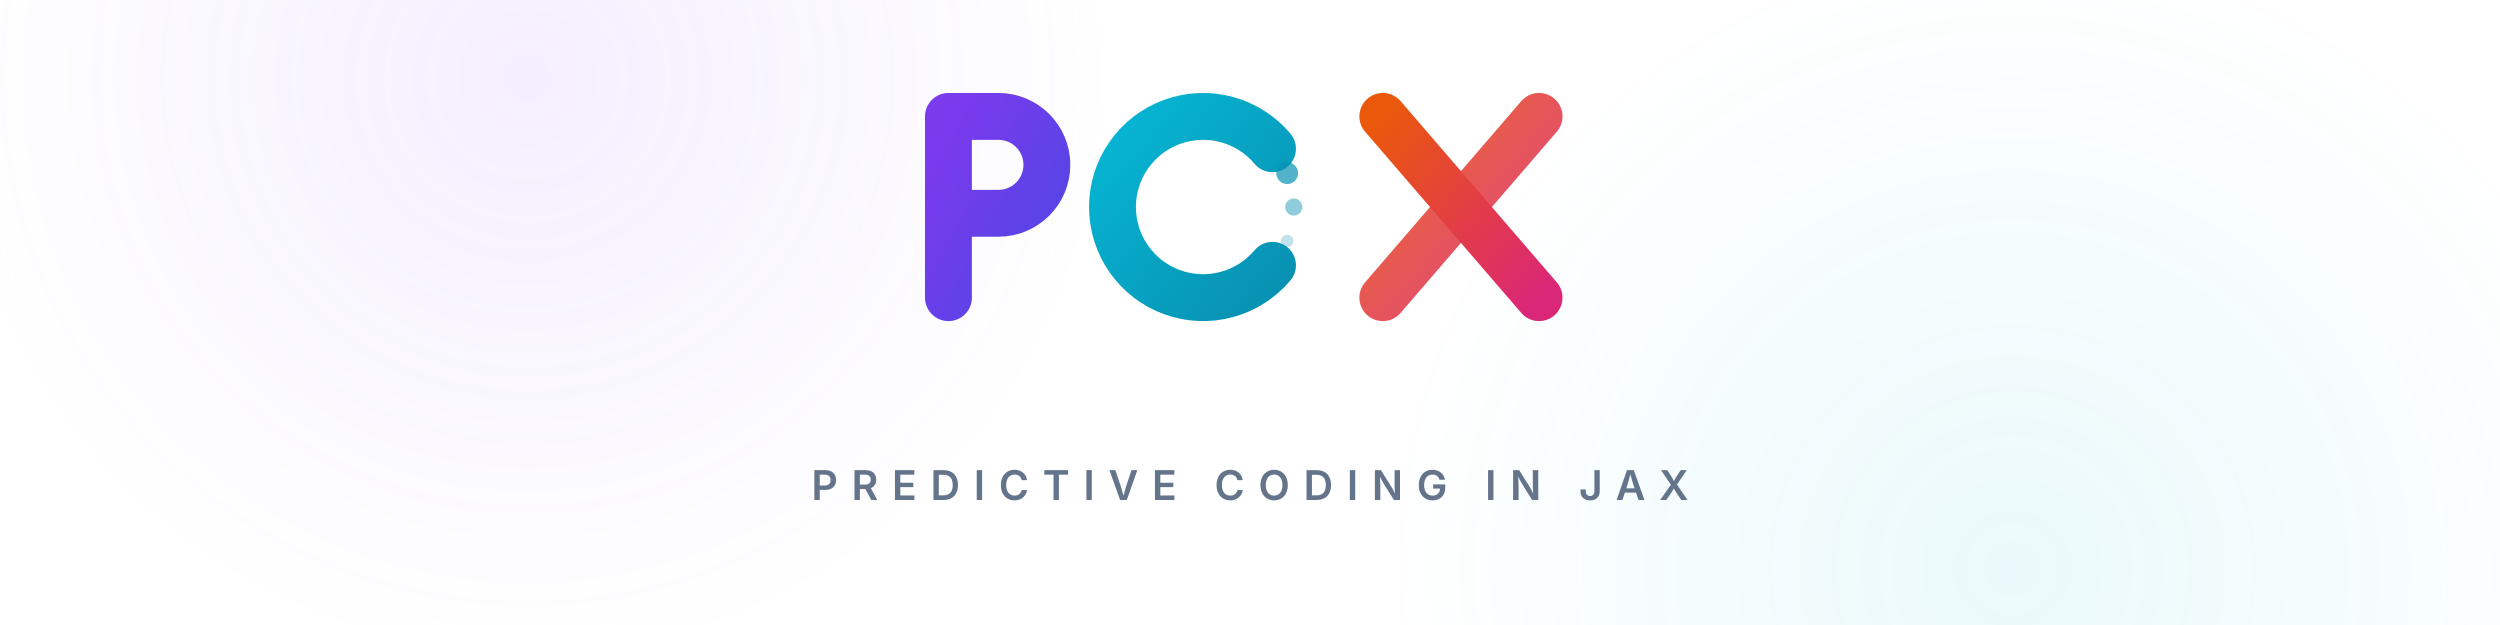
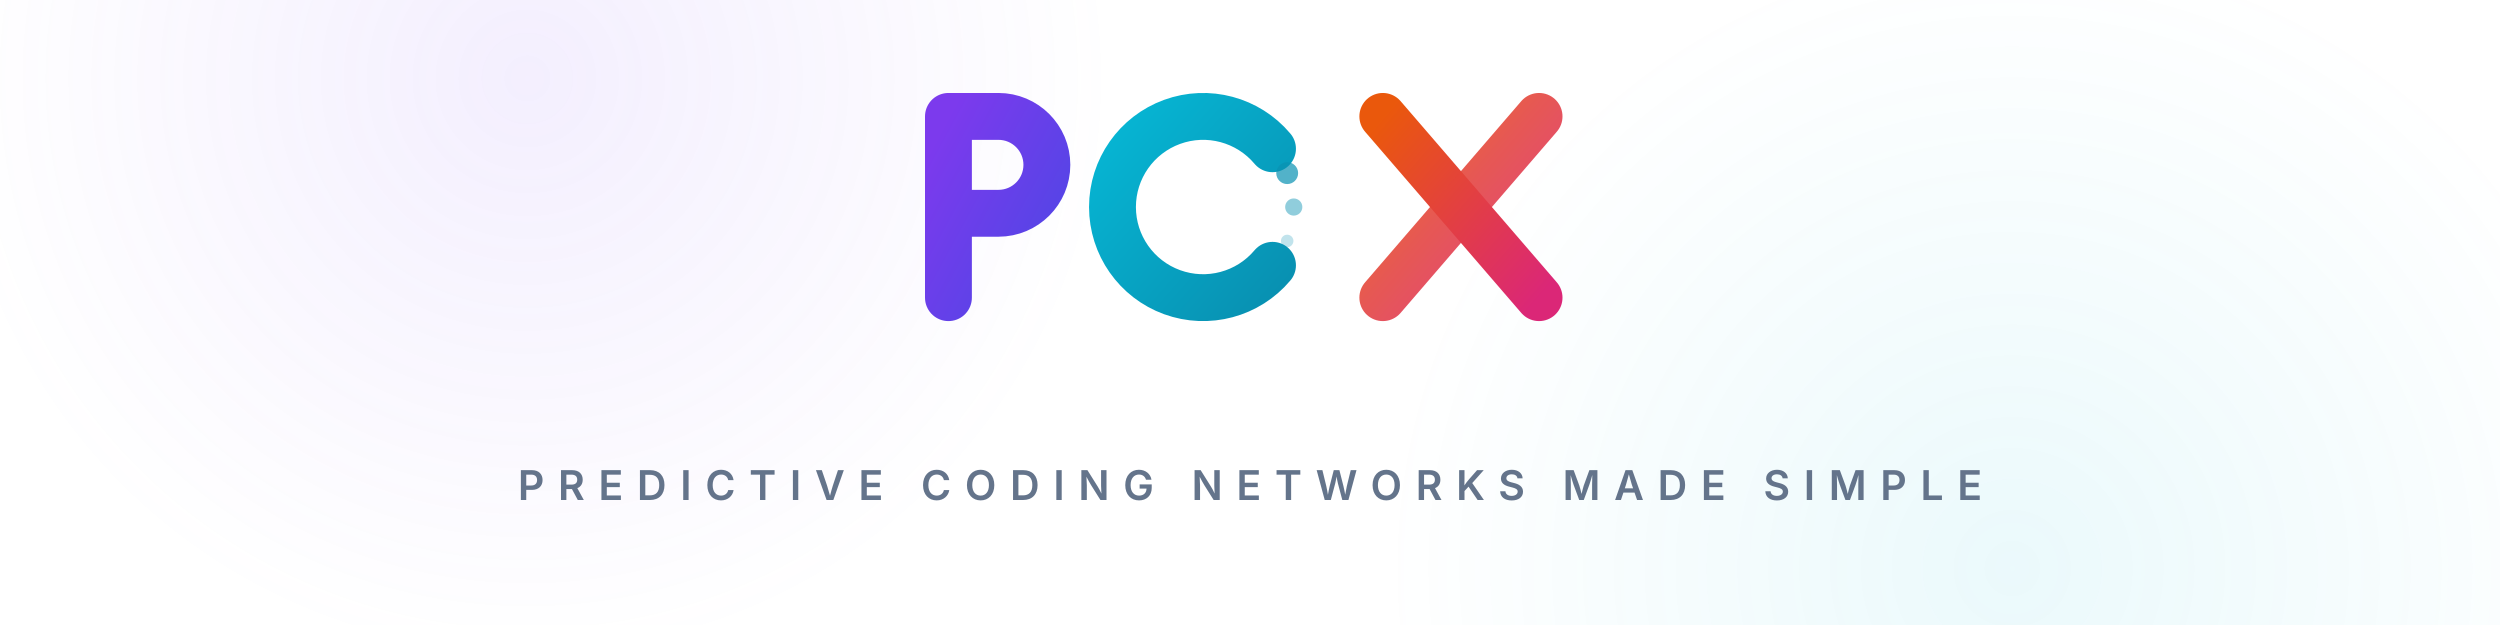
<svg xmlns="http://www.w3.org/2000/svg" viewBox="0 0 1280 320" width="1280" height="320">
  <defs>
    <linearGradient id="lP" x1="0" y1="0" x2="1" y2="1">
      <stop offset="0" stop-color="#7C3AED" />
      <stop offset="1" stop-color="#4F46E5" />
    </linearGradient>
    <linearGradient id="lC" x1="0" y1="0" x2="1" y2="1">
      <stop offset="0" stop-color="#06B6D4" />
      <stop offset="1" stop-color="#0891B2" />
    </linearGradient>
    <linearGradient id="lX" x1="0" y1="0" x2="1" y2="1">
      <stop offset="0" stop-color="#EA580C" />
      <stop offset="1" stop-color="#DB2777" />
    </linearGradient>
    <radialGradient id="lGlowV" cx="0.5" cy="0.5" r="0.5">
      <stop offset="0" stop-color="#8B5CF6" stop-opacity="0.10" />
      <stop offset="1" stop-color="#8B5CF6" stop-opacity="0" />
    </radialGradient>
    <radialGradient id="lGlowC" cx="0.5" cy="0.5" r="0.5">
      <stop offset="0" stop-color="#06B6D4" stop-opacity="0.08" />
      <stop offset="1" stop-color="#06B6D4" stop-opacity="0" />
    </radialGradient>
  </defs>
  <rect width="1280" height="320" fill="#FFFFFF" />
  <circle cx="270" cy="40" r="300" fill="url(#lGlowV)" />
  <circle cx="1030" cy="290" r="320" fill="url(#lGlowC)" />
  <g transform="translate(452,26) scale(0.8)">
    <path d="M 42 158 L 42 42 L 74 42 A 31 31 0 0 1 74 104 L 42 104" stroke="url(#lP)" stroke-width="30" stroke-linecap="round" stroke-linejoin="round" fill="none" />
    <path d="M 249.4 62.7 A 58 58 0 1 0 249.4 137.3" stroke="url(#lC)" stroke-width="30" stroke-linecap="round" fill="none" />
    <g fill="#0891B2">
      <circle cx="258.8" cy="78.3" r="7" opacity="0.7" />
      <circle cx="263" cy="100" r="5.5" opacity="0.45" />
      <circle cx="258.8" cy="121.7" r="4" opacity="0.25" />
    </g>
    <g stroke-width="30" stroke-linecap="round" fill="none">
      <path d="M 320 42 L 420 158" stroke="url(#lX)" />
      <path d="M 420 42 L 320 158" stroke="url(#lX)" opacity="0.88" />
    </g>
  </g>
-   <text x="640" y="256" text-anchor="middle" font-family="'SF Pro Display','Segoe UI',system-ui,-apple-system,sans-serif" font-size="21" font-weight="600" letter-spacing="7" fill="#64748B">PREDICTIVE CODING IN JAX</text>
+   <text x="640" y="256" text-anchor="middle" font-family="'SF Pro Display','Segoe UI',system-ui,-apple-system,sans-serif" font-size="21" font-weight="600" letter-spacing="7" fill="#64748B">PREDICTIVE CODING NETWORKS MADE SIMPLE</text>
</svg>
